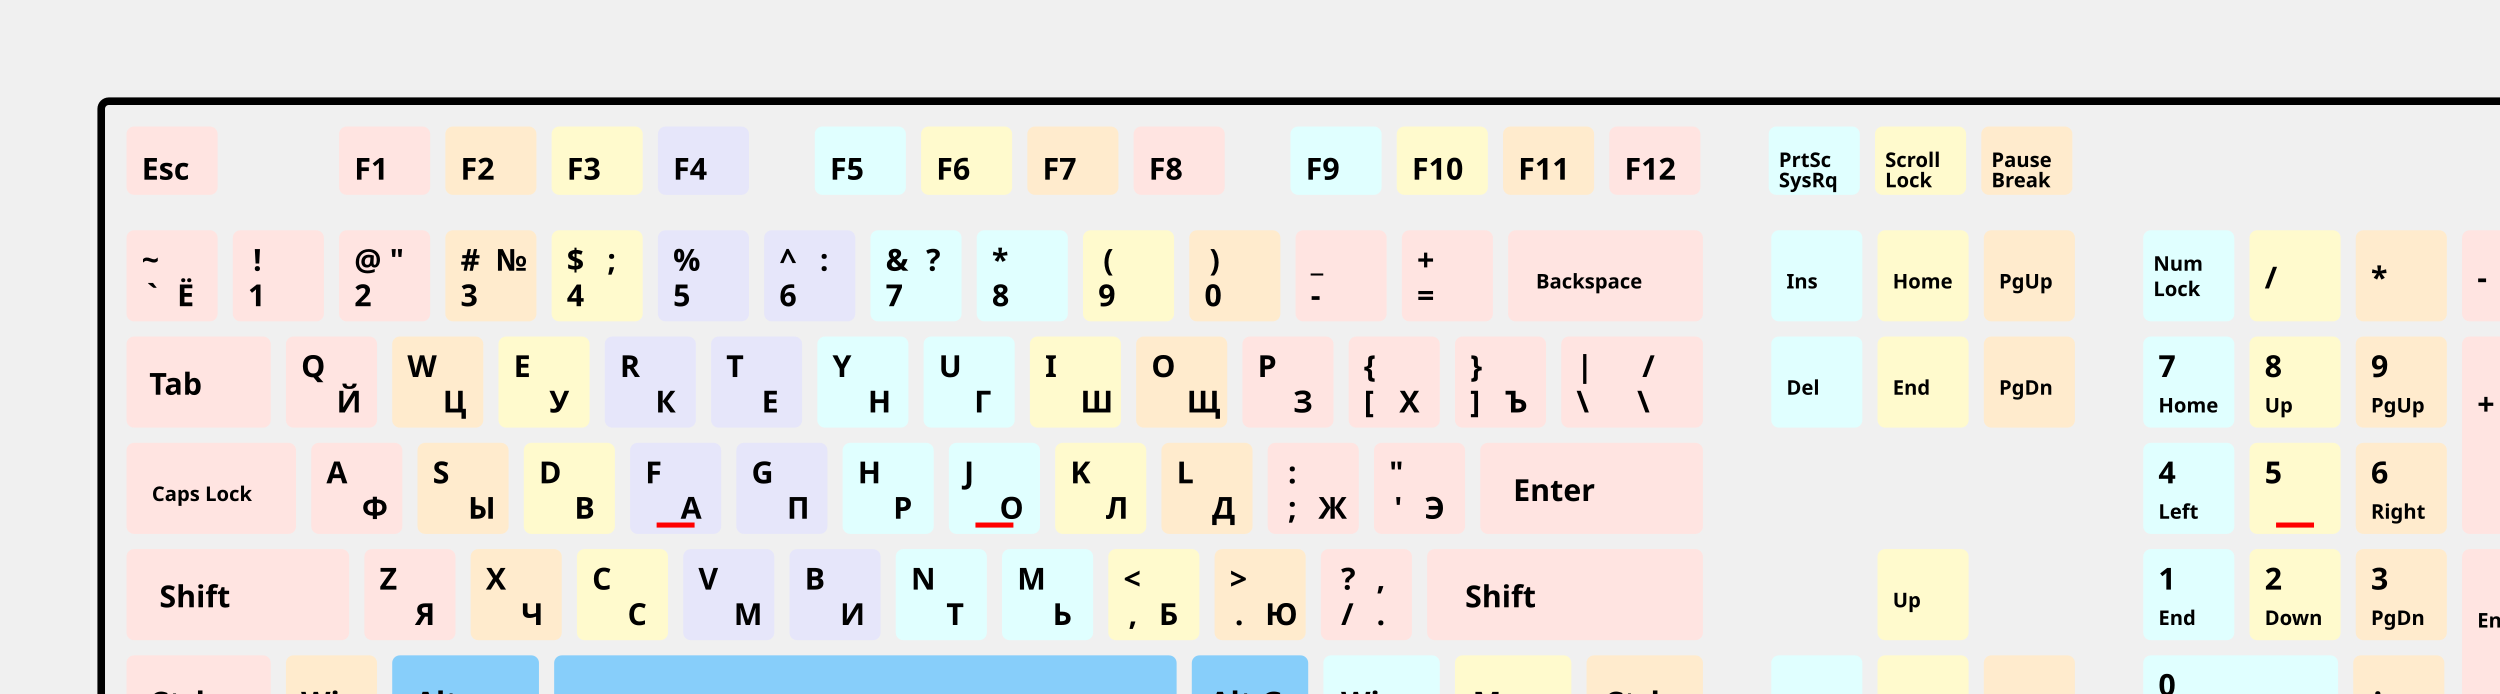
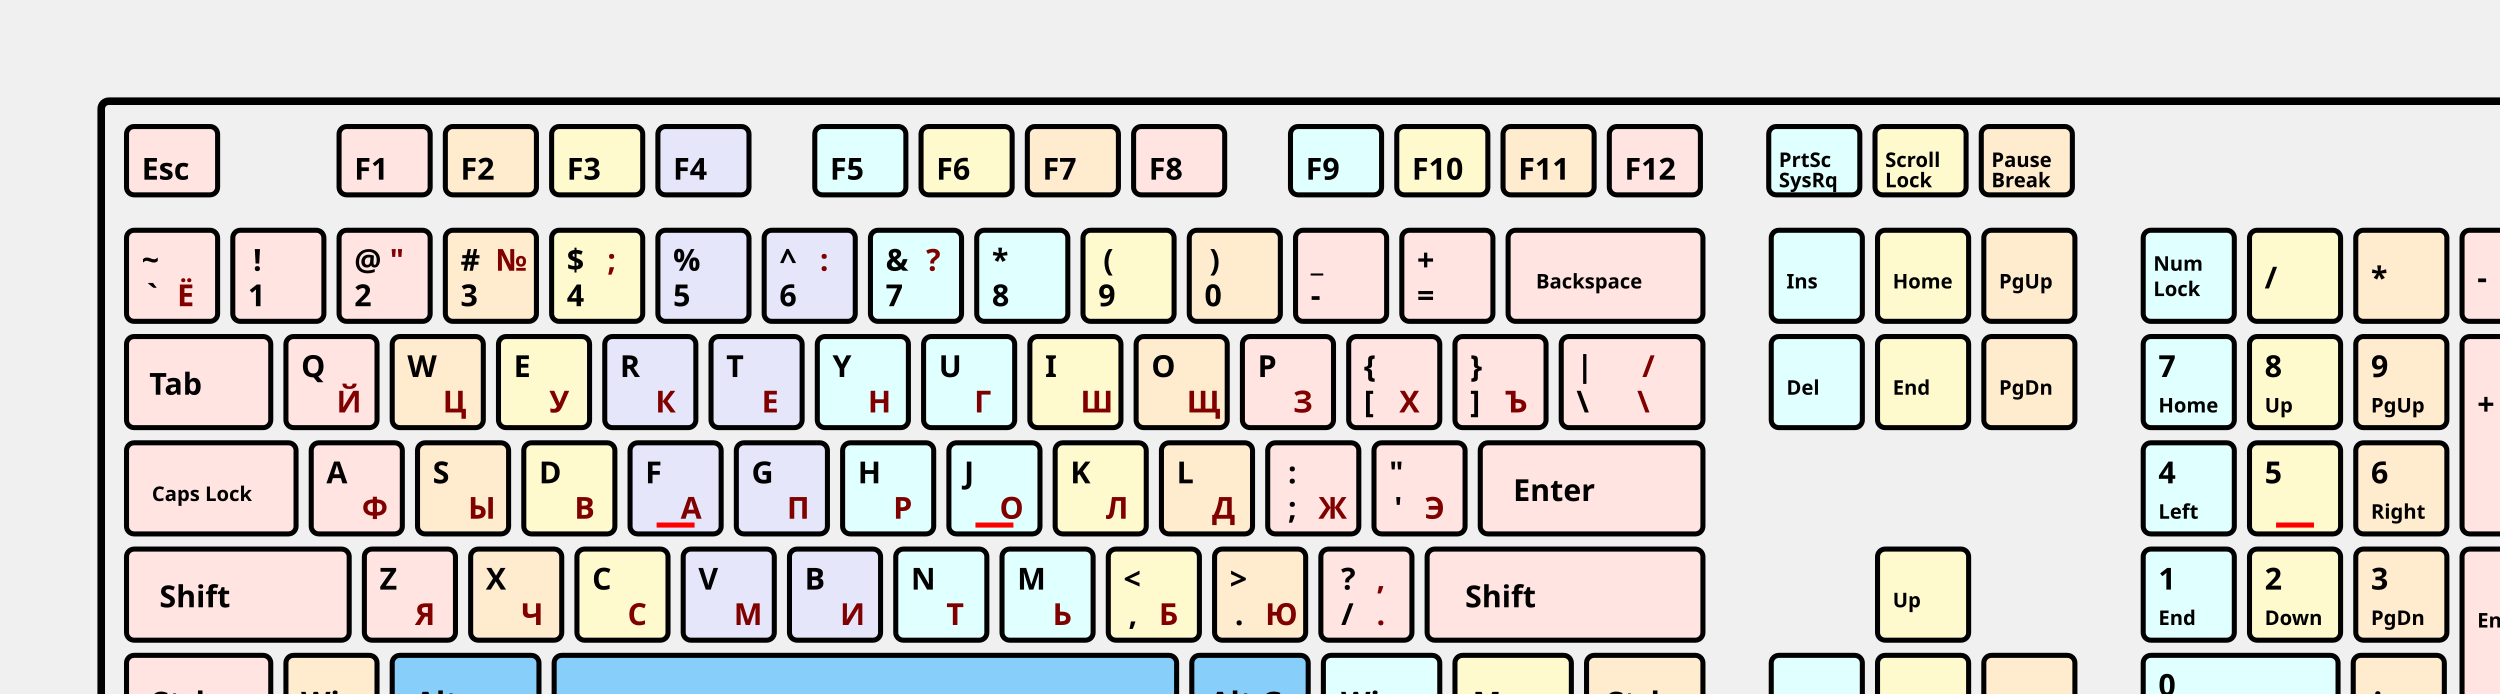
<svg xmlns="http://www.w3.org/2000/svg" version="1.1" baseProfile="full" width="100%" height="100%">
  <style>
         .key_label    { font: 600 9pt sans-serif; }
         .key_label_sm { font: 600 6pt  sans-serif; }
     </style>
-   <rect x="50" y="50" width="36" height="27" rx="3" ry="3" fill="mistyrose" stroke="" stroke-width="2" />
-   <text x="56" y="71" class="key_label">Esc</text>
-   <rect x="134" y="50" width="36" height="27" rx="3" ry="3" fill="mistyrose" stroke="" stroke-width="2" />
-   <text x="140" y="71" class="key_label">F1</text>
-   <rect x="176" y="50" width="36" height="27" rx="3" ry="3" fill="blanchedalmond" stroke="" stroke-width="2" />
-   <text x="182" y="71" class="key_label">F2</text>
-   <rect x="218" y="50" width="36" height="27" rx="3" ry="3" fill="lemonchiffon" stroke="" stroke-width="2" />
-   <text x="224" y="71" class="key_label">F3</text>
-   <rect x="260" y="50" width="36" height="27" rx="3" ry="3" fill="lavender" stroke="" stroke-width="2" />
-   <text x="266" y="71" class="key_label">F4</text>
-   <rect x="322" y="50" width="36" height="27" rx="3" ry="3" fill="lightcyan" stroke="" stroke-width="2" />
-   <text x="328" y="71" class="key_label">F5</text>
-   <rect x="364" y="50" width="36" height="27" rx="3" ry="3" fill="lemonchiffon" stroke="" stroke-width="2" />
-   <text x="370" y="71" class="key_label">F6</text>
-   <rect x="406" y="50" width="36" height="27" rx="3" ry="3" fill="blanchedalmond" stroke="" stroke-width="2" />
-   <text x="412" y="71" class="key_label">F7</text>
-   <rect x="448" y="50" width="36" height="27" rx="3" ry="3" fill="mistyrose" stroke="" stroke-width="2" />
-   <text x="454" y="71" class="key_label">F8</text>
-   <rect x="510" y="50" width="36" height="27" rx="3" ry="3" fill="lightcyan" stroke="" stroke-width="2" />
-   <text x="516" y="71" class="key_label">F9</text>
-   <rect x="552" y="50" width="36" height="27" rx="3" ry="3" fill="lemonchiffon" stroke="" stroke-width="2" />
-   <text x="558" y="71" class="key_label">F10</text>
-   <rect x="594" y="50" width="36" height="27" rx="3" ry="3" fill="blanchedalmond" stroke="" stroke-width="2" />
-   <text x="600" y="71" class="key_label">F11</text>
-   <rect x="636" y="50" width="36" height="27" rx="3" ry="3" fill="mistyrose" stroke="" stroke-width="2" />
-   <text x="642" y="71" class="key_label">F12</text>
-   <rect x="699" y="50" width="36" height="27" rx="3" ry="3" fill="lightcyan" stroke="" stroke-width="2" />
-   <text x="703" y="66" class="key_label_sm">PrtSc</text>
-   <text x="703" y="74" class="key_label_sm">SysRq</text>
-   <rect x="741" y="50" width="36" height="27" rx="3" ry="3" fill="lemonchiffon" stroke="" stroke-width="2" />
-   <text x="745" y="66" class="key_label_sm">Scroll</text>
-   <text x="745" y="74" class="key_label_sm">Lock</text>
-   <rect x="783" y="50" width="36" height="27" rx="3" ry="3" fill="blanchedalmond" stroke="" stroke-width="2" />
-   <text x="787" y="66" class="key_label_sm">Pause</text>
-   <text x="787" y="74" class="key_label_sm">Break</text>
-   <rect x="50" y="91" width="36" height="36" rx="3" ry="3" fill="mistyrose" stroke="" stroke-width="2" />
-   <text x="56" y="107" class="key_label">~</text>
-   <text x="58" y="121" class="key_label">`</text>
-   <text x="70" y="121" class="key_label">Ё</text>
-   <rect x="92" y="91" width="36" height="36" rx="3" ry="3" fill="mistyrose" stroke="" stroke-width="2" />
-   <text x="100" y="107" class="key_label">!</text>
-   <text x="98" y="121" class="key_label">1</text>
-   <rect x="134" y="91" width="36" height="36" rx="3" ry="3" fill="mistyrose" stroke="" stroke-width="2" />
-   <text x="140" y="107" class="key_label">@</text>
-   <text x="140" y="121" class="key_label">2</text>
-   <text x="154" y="107" class="key_label">"</text>
-   <rect x="176" y="91" width="36" height="36" rx="3" ry="3" fill="blanchedalmond" stroke="" stroke-width="2" />
-   <text x="182" y="107" class="key_label">#</text>
-   <text x="182" y="121" class="key_label">3</text>
-   <text x="196" y="107" class="key_label">№</text>
-   <rect x="218" y="91" width="36" height="36" rx="3" ry="3" fill="lemonchiffon" stroke="" stroke-width="2" />
-   <text x="224" y="107" class="key_label">$</text>
-   <text x="224" y="121" class="key_label">4</text>
-   <text x="240" y="107" class="key_label">;</text>
-   <rect x="260" y="91" width="36" height="36" rx="3" ry="3" fill="lavender" stroke="" stroke-width="2" />
-   <text x="266" y="107" class="key_label">%</text>
-   <text x="266" y="121" class="key_label">5</text>
-   <rect x="302" y="91" width="36" height="36" rx="3" ry="3" fill="lavender" stroke="" stroke-width="2" />
-   <text x="308" y="107" class="key_label">^</text>
-   <text x="308" y="121" class="key_label">6</text>
-   <text x="324" y="107" class="key_label">:</text>
-   <rect x="344" y="91" width="36" height="36" rx="3" ry="3" fill="lightcyan" stroke="" stroke-width="2" />
-   <text x="350" y="107" class="key_label">&amp;</text>
-   <text x="350" y="121" class="key_label">7</text>
-   <text x="366" y="107" class="key_label">?</text>
-   <rect x="386" y="91" width="36" height="36" rx="3" ry="3" fill="lightcyan" stroke="" stroke-width="2" />
-   <text x="392" y="107" class="key_label">*</text>
-   <text x="392" y="121" class="key_label">8</text>
-   <rect x="428" y="91" width="36" height="36" rx="3" ry="3" fill="lemonchiffon" stroke="" stroke-width="2" />
-   <text x="436" y="107" class="key_label">(</text>
-   <text x="434" y="121" class="key_label">9</text>
-   <rect x="470" y="91" width="36" height="36" rx="3" ry="3" fill="blanchedalmond" stroke="" stroke-width="2" />
-   <text x="478" y="107" class="key_label">)</text>
-   <text x="476" y="121" class="key_label">0</text>
-   <rect x="512" y="91" width="36" height="36" rx="3" ry="3" fill="mistyrose" stroke="" stroke-width="2" />
-   <text x="518" y="107" class="key_label">_</text>
-   <text x="518" y="121" class="key_label">-</text>
-   <rect x="554" y="91" width="36" height="36" rx="3" ry="3" fill="mistyrose" stroke="" stroke-width="2" />
-   <text x="560" y="107" class="key_label">+</text>
-   <text x="560" y="121" class="key_label">=</text>
-   <rect x="596" y="91" width="77" height="36" rx="3" ry="3" fill="mistyrose" stroke="" stroke-width="2" />
-   <text x="607" y="114" class="key_label_sm">Backspace</text>
-   <rect x="700" y="91" width="36" height="36" rx="3" ry="3" fill="lightcyan" stroke="" stroke-width="2" />
-   <text x="706" y="114" class="key_label_sm">Ins</text>
-   <rect x="742" y="91" width="36" height="36" rx="3" ry="3" fill="lemonchiffon" stroke="" stroke-width="2" />
-   <text x="748" y="114" class="key_label_sm">Home</text>
-   <rect x="784" y="91" width="36" height="36" rx="3" ry="3" fill="blanchedalmond" stroke="" stroke-width="2" />
-   <text x="790" y="114" class="key_label_sm">PgUp</text>
-   <rect x="847" y="91" width="36" height="36" rx="3" ry="3" fill="lightcyan" stroke="" stroke-width="2" />
-   <text x="851" y="107" class="key_label_sm">Num</text>
-   <text x="851" y="117" class="key_label_sm">Lock</text>
-   <rect x="889" y="91" width="36" height="36" rx="3" ry="3" fill="lemonchiffon" stroke="" stroke-width="2" />
-   <text x="895" y="114" class="key_label">/</text>
-   <rect x="931" y="91" width="36" height="36" rx="3" ry="3" fill="blanchedalmond" stroke="" stroke-width="2" />
-   <text x="937" y="114" class="key_label">*</text>
-   <rect x="973" y="91" width="36" height="36" rx="3" ry="3" fill="mistyrose" stroke="" stroke-width="2" />
-   <text x="979" y="114" class="key_label">-</text>
-   <rect x="50" y="133" width="57" height="36" rx="3" ry="3" fill="mistyrose" stroke="" stroke-width="2" />
-   <text x="59" y="156" class="key_label">Tab</text>
-   <rect x="113" y="133" width="36" height="36" rx="3" ry="3" fill="mistyrose" stroke="" stroke-width="2" />
-   <text x="119" y="149" class="key_label">Q</text>
-   <text x="133" y="163" class="key_label">Й</text>
-   <rect x="155" y="133" width="36" height="36" rx="3" ry="3" fill="blanchedalmond" stroke="" stroke-width="2" />
-   <text x="161" y="149" class="key_label">W</text>
-   <text x="175" y="163" class="key_label">Ц</text>
-   <rect x="197" y="133" width="36" height="36" rx="3" ry="3" fill="lemonchiffon" stroke="" stroke-width="2" />
-   <text x="203" y="149" class="key_label">E</text>
-   <text x="217" y="163" class="key_label">У</text>
-   <rect x="239" y="133" width="36" height="36" rx="3" ry="3" fill="lavender" stroke="" stroke-width="2" />
-   <text x="245" y="149" class="key_label">R</text>
-   <text x="259" y="163" class="key_label">К</text>
-   <rect x="281" y="133" width="36" height="36" rx="3" ry="3" fill="lavender" stroke="" stroke-width="2" />
-   <text x="287" y="149" class="key_label">T</text>
-   <text x="301" y="163" class="key_label">Е</text>
-   <rect x="323" y="133" width="36" height="36" rx="3" ry="3" fill="lightcyan" stroke="" stroke-width="2" />
-   <text x="329" y="149" class="key_label">Y</text>
-   <text x="343" y="163" class="key_label">Н</text>
-   <rect x="365" y="133" width="36" height="36" rx="3" ry="3" fill="lightcyan" stroke="" stroke-width="2" />
-   <text x="371" y="149" class="key_label">U</text>
-   <text x="385" y="163" class="key_label">Г</text>
-   <rect x="407" y="133" width="36" height="36" rx="3" ry="3" fill="lemonchiffon" stroke="" stroke-width="2" />
-   <text x="413" y="149" class="key_label">I</text>
-   <text x="427" y="163" class="key_label">Ш</text>
-   <rect x="449" y="133" width="36" height="36" rx="3" ry="3" fill="blanchedalmond" stroke="" stroke-width="2" />
-   <text x="455" y="149" class="key_label">O</text>
-   <text x="469" y="163" class="key_label">Щ</text>
-   <rect x="491" y="133" width="36" height="36" rx="3" ry="3" fill="mistyrose" stroke="" stroke-width="2" />
-   <text x="497" y="149" class="key_label">P</text>
-   <text x="511" y="163" class="key_label">З</text>
-   <rect x="533" y="133" width="36" height="36" rx="3" ry="3" fill="mistyrose" stroke="" stroke-width="2" />
-   <text x="539" y="149" class="key_label">{</text>
-   <text x="539" y="163" class="key_label">[</text>
-   <text x="553" y="163" class="key_label">Х</text>
-   <rect x="575" y="133" width="36" height="36" rx="3" ry="3" fill="mistyrose" stroke="" stroke-width="2" />
-   <text x="581" y="149" class="key_label">}</text>
-   <text x="581" y="163" class="key_label">]</text>
-   <text x="595" y="163" class="key_label">Ъ</text>
-   <rect x="617" y="133" width="56" height="36" rx="3" ry="3" fill="mistyrose" stroke="" stroke-width="2" />
-   <text x="623" y="149" class="key_label">|</text>
-   <text x="623" y="163" class="key_label">\</text>
-   <text x="649" y="149" class="key_label">/</text>
-   <text x="647" y="163" class="key_label">\</text>
-   <rect x="700" y="133" width="36" height="36" rx="3" ry="3" fill="lightcyan" stroke="" stroke-width="2" />
-   <text x="706" y="156" class="key_label_sm">Del</text>
-   <rect x="742" y="133" width="36" height="36" rx="3" ry="3" fill="lemonchiffon" stroke="" stroke-width="2" />
-   <text x="748" y="156" class="key_label_sm">End</text>
-   <rect x="784" y="133" width="36" height="36" rx="3" ry="3" fill="blanchedalmond" stroke="" stroke-width="2" />
-   <text x="790" y="156" class="key_label_sm">PgDn</text>
-   <rect x="847" y="133" width="36" height="36" rx="3" ry="3" fill="lightcyan" stroke="" stroke-width="2" />
-   <text x="853" y="149" class="key_label">7</text>
-   <text x="853" y="163" class="key_label_sm">Home</text>
-   <rect x="889" y="133" width="36" height="36" rx="3" ry="3" fill="lemonchiffon" stroke="" stroke-width="2" />
-   <text x="895" y="149" class="key_label">8</text>
-   <text x="895" y="163" class="key_label_sm">Up</text>
-   <rect x="931" y="133" width="36" height="36" rx="3" ry="3" fill="blanchedalmond" stroke="" stroke-width="2" />
-   <text x="937" y="149" class="key_label">9</text>
-   <text x="937" y="163" class="key_label_sm">PgUp</text>
-   <rect x="973" y="133" width="36" height="78" rx="3" ry="3" fill="mistyrose" stroke="" stroke-width="2" />
-   <text x="979" y="164" class="key_label">+</text>
-   <rect x="50" y="175" width="67" height="36" rx="3" ry="3" fill="mistyrose" stroke="" stroke-width="2" />
-   <text x="60" y="198" class="key_label_sm">Caps Lock</text>
-   <rect x="123" y="175" width="36" height="36" rx="3" ry="3" fill="mistyrose" stroke="" stroke-width="2" />
-   <text x="129" y="191" class="key_label">A</text>
-   <text x="143" y="205" class="key_label">Ф</text>
-   <rect x="165" y="175" width="36" height="36" rx="3" ry="3" fill="blanchedalmond" stroke="" stroke-width="2" />
-   <text x="171" y="191" class="key_label">S</text>
-   <text x="185" y="205" class="key_label">Ы</text>
-   <rect x="207" y="175" width="36" height="36" rx="3" ry="3" fill="lemonchiffon" stroke="" stroke-width="2" />
-   <text x="213" y="191" class="key_label">D</text>
-   <text x="227" y="205" class="key_label">В</text>
-   <rect x="249" y="175" width="36" height="36" rx="3" ry="3" fill="lavender" stroke="" stroke-width="2" />
-   <text x="255" y="191" class="key_label">F</text>
-   <text x="269" y="205" class="key_label">А</text>
+   <rect x="50" y="50" width="36" height="27" rx="3" ry="3" fill="mistyrose" stroke="black" stroke-width="2" />
+   <text x="56" y="71" class="key_label" style="fill: black;">Esc</text>
+   <rect x="134" y="50" width="36" height="27" rx="3" ry="3" fill="mistyrose" stroke="black" stroke-width="2" />
+   <text x="140" y="71" class="key_label" style="fill: black;">F1</text>
+   <rect x="176" y="50" width="36" height="27" rx="3" ry="3" fill="blanchedalmond" stroke="black" stroke-width="2" />
+   <text x="182" y="71" class="key_label" style="fill: black;">F2</text>
+   <rect x="218" y="50" width="36" height="27" rx="3" ry="3" fill="lemonchiffon" stroke="black" stroke-width="2" />
+   <text x="224" y="71" class="key_label" style="fill: black;">F3</text>
+   <rect x="260" y="50" width="36" height="27" rx="3" ry="3" fill="lavender" stroke="black" stroke-width="2" />
+   <text x="266" y="71" class="key_label" style="fill: black;">F4</text>
+   <rect x="322" y="50" width="36" height="27" rx="3" ry="3" fill="lightcyan" stroke="black" stroke-width="2" />
+   <text x="328" y="71" class="key_label" style="fill: black;">F5</text>
+   <rect x="364" y="50" width="36" height="27" rx="3" ry="3" fill="lemonchiffon" stroke="black" stroke-width="2" />
+   <text x="370" y="71" class="key_label" style="fill: black;">F6</text>
+   <rect x="406" y="50" width="36" height="27" rx="3" ry="3" fill="blanchedalmond" stroke="black" stroke-width="2" />
+   <text x="412" y="71" class="key_label" style="fill: black;">F7</text>
+   <rect x="448" y="50" width="36" height="27" rx="3" ry="3" fill="mistyrose" stroke="black" stroke-width="2" />
+   <text x="454" y="71" class="key_label" style="fill: black;">F8</text>
+   <rect x="510" y="50" width="36" height="27" rx="3" ry="3" fill="lightcyan" stroke="black" stroke-width="2" />
+   <text x="516" y="71" class="key_label" style="fill: black;">F9</text>
+   <rect x="552" y="50" width="36" height="27" rx="3" ry="3" fill="lemonchiffon" stroke="black" stroke-width="2" />
+   <text x="558" y="71" class="key_label" style="fill: black;">F10</text>
+   <rect x="594" y="50" width="36" height="27" rx="3" ry="3" fill="blanchedalmond" stroke="black" stroke-width="2" />
+   <text x="600" y="71" class="key_label" style="fill: black;">F11</text>
+   <rect x="636" y="50" width="36" height="27" rx="3" ry="3" fill="mistyrose" stroke="black" stroke-width="2" />
+   <text x="642" y="71" class="key_label" style="fill: black;">F12</text>
+   <rect x="699" y="50" width="36" height="27" rx="3" ry="3" fill="lightcyan" stroke="black" stroke-width="2" />
+   <text x="703" y="66" class="key_label_sm" style="fill: black;">PrtSc</text>
+   <text x="703" y="74" class="key_label_sm" style="fill: black;">SysRq</text>
+   <rect x="741" y="50" width="36" height="27" rx="3" ry="3" fill="lemonchiffon" stroke="black" stroke-width="2" />
+   <text x="745" y="66" class="key_label_sm" style="fill: black;">Scroll</text>
+   <text x="745" y="74" class="key_label_sm" style="fill: black;">Lock</text>
+   <rect x="783" y="50" width="36" height="27" rx="3" ry="3" fill="blanchedalmond" stroke="black" stroke-width="2" />
+   <text x="787" y="66" class="key_label_sm" style="fill: black;">Pause</text>
+   <text x="787" y="74" class="key_label_sm" style="fill: black;">Break</text>
+   <rect x="50" y="91" width="36" height="36" rx="3" ry="3" fill="mistyrose" stroke="black" stroke-width="2" />
+   <text x="56" y="107" class="key_label" style="fill: black;">~</text>
+   <text x="58" y="121" class="key_label" style="fill: black;">`</text>
+   <text x="70" y="121" class="key_label" style="fill: maroon;">Ё</text>
+   <rect x="92" y="91" width="36" height="36" rx="3" ry="3" fill="mistyrose" stroke="black" stroke-width="2" />
+   <text x="100" y="107" class="key_label" style="fill: black;">!</text>
+   <text x="98" y="121" class="key_label" style="fill: black;">1</text>
+   <rect x="134" y="91" width="36" height="36" rx="3" ry="3" fill="mistyrose" stroke="black" stroke-width="2" />
+   <text x="140" y="107" class="key_label" style="fill: black;">@</text>
+   <text x="140" y="121" class="key_label" style="fill: black;">2</text>
+   <text x="154" y="107" class="key_label" style="fill: maroon;">"</text>
+   <rect x="176" y="91" width="36" height="36" rx="3" ry="3" fill="blanchedalmond" stroke="black" stroke-width="2" />
+   <text x="182" y="107" class="key_label" style="fill: black;">#</text>
+   <text x="182" y="121" class="key_label" style="fill: black;">3</text>
+   <text x="196" y="107" class="key_label" style="fill: maroon;">№</text>
+   <rect x="218" y="91" width="36" height="36" rx="3" ry="3" fill="lemonchiffon" stroke="black" stroke-width="2" />
+   <text x="224" y="107" class="key_label" style="fill: black;">$</text>
+   <text x="224" y="121" class="key_label" style="fill: black;">4</text>
+   <text x="240" y="107" class="key_label" style="fill: maroon;">;</text>
+   <rect x="260" y="91" width="36" height="36" rx="3" ry="3" fill="lavender" stroke="black" stroke-width="2" />
+   <text x="266" y="107" class="key_label" style="fill: black;">%</text>
+   <text x="266" y="121" class="key_label" style="fill: black;">5</text>
+   <rect x="302" y="91" width="36" height="36" rx="3" ry="3" fill="lavender" stroke="black" stroke-width="2" />
+   <text x="308" y="107" class="key_label" style="fill: black;">^</text>
+   <text x="308" y="121" class="key_label" style="fill: black;">6</text>
+   <text x="324" y="107" class="key_label" style="fill: maroon;">:</text>
+   <rect x="344" y="91" width="36" height="36" rx="3" ry="3" fill="lightcyan" stroke="black" stroke-width="2" />
+   <text x="350" y="107" class="key_label" style="fill: black;">&amp;</text>
+   <text x="350" y="121" class="key_label" style="fill: black;">7</text>
+   <text x="366" y="107" class="key_label" style="fill: maroon;">?</text>
+   <rect x="386" y="91" width="36" height="36" rx="3" ry="3" fill="lightcyan" stroke="black" stroke-width="2" />
+   <text x="392" y="107" class="key_label" style="fill: black;">*</text>
+   <text x="392" y="121" class="key_label" style="fill: black;">8</text>
+   <rect x="428" y="91" width="36" height="36" rx="3" ry="3" fill="lemonchiffon" stroke="black" stroke-width="2" />
+   <text x="436" y="107" class="key_label" style="fill: black;">(</text>
+   <text x="434" y="121" class="key_label" style="fill: black;">9</text>
+   <rect x="470" y="91" width="36" height="36" rx="3" ry="3" fill="blanchedalmond" stroke="black" stroke-width="2" />
+   <text x="478" y="107" class="key_label" style="fill: black;">)</text>
+   <text x="476" y="121" class="key_label" style="fill: black;">0</text>
+   <rect x="512" y="91" width="36" height="36" rx="3" ry="3" fill="mistyrose" stroke="black" stroke-width="2" />
+   <text x="518" y="107" class="key_label" style="fill: black;">_</text>
+   <text x="518" y="121" class="key_label" style="fill: black;">-</text>
+   <rect x="554" y="91" width="36" height="36" rx="3" ry="3" fill="mistyrose" stroke="black" stroke-width="2" />
+   <text x="560" y="107" class="key_label" style="fill: black;">+</text>
+   <text x="560" y="121" class="key_label" style="fill: black;">=</text>
+   <rect x="596" y="91" width="77" height="36" rx="3" ry="3" fill="mistyrose" stroke="black" stroke-width="2" />
+   <text x="607" y="114" class="key_label_sm" style="fill: black;">Backspace</text>
+   <rect x="700" y="91" width="36" height="36" rx="3" ry="3" fill="lightcyan" stroke="black" stroke-width="2" />
+   <text x="706" y="114" class="key_label_sm" style="fill: black;">Ins</text>
+   <rect x="742" y="91" width="36" height="36" rx="3" ry="3" fill="lemonchiffon" stroke="black" stroke-width="2" />
+   <text x="748" y="114" class="key_label_sm" style="fill: black;">Home</text>
+   <rect x="784" y="91" width="36" height="36" rx="3" ry="3" fill="blanchedalmond" stroke="black" stroke-width="2" />
+   <text x="790" y="114" class="key_label_sm" style="fill: black;">PgUp</text>
+   <rect x="847" y="91" width="36" height="36" rx="3" ry="3" fill="lightcyan" stroke="black" stroke-width="2" />
+   <text x="851" y="107" class="key_label_sm" style="fill: black;">Num</text>
+   <text x="851" y="117" class="key_label_sm" style="fill: black;">Lock</text>
+   <rect x="889" y="91" width="36" height="36" rx="3" ry="3" fill="lemonchiffon" stroke="black" stroke-width="2" />
+   <text x="895" y="114" class="key_label" style="fill: black;">/</text>
+   <rect x="931" y="91" width="36" height="36" rx="3" ry="3" fill="blanchedalmond" stroke="black" stroke-width="2" />
+   <text x="937" y="114" class="key_label" style="fill: black;">*</text>
+   <rect x="973" y="91" width="36" height="36" rx="3" ry="3" fill="mistyrose" stroke="black" stroke-width="2" />
+   <text x="979" y="114" class="key_label" style="fill: black;">-</text>
+   <rect x="50" y="133" width="57" height="36" rx="3" ry="3" fill="mistyrose" stroke="black" stroke-width="2" />
+   <text x="59" y="156" class="key_label" style="fill: black;">Tab</text>
+   <rect x="113" y="133" width="36" height="36" rx="3" ry="3" fill="mistyrose" stroke="black" stroke-width="2" />
+   <text x="119" y="149" class="key_label" style="fill: black;">Q</text>
+   <text x="133" y="163" class="key_label" style="fill: maroon;">Й</text>
+   <rect x="155" y="133" width="36" height="36" rx="3" ry="3" fill="blanchedalmond" stroke="black" stroke-width="2" />
+   <text x="161" y="149" class="key_label" style="fill: black;">W</text>
+   <text x="175" y="163" class="key_label" style="fill: maroon;">Ц</text>
+   <rect x="197" y="133" width="36" height="36" rx="3" ry="3" fill="lemonchiffon" stroke="black" stroke-width="2" />
+   <text x="203" y="149" class="key_label" style="fill: black;">E</text>
+   <text x="217" y="163" class="key_label" style="fill: maroon;">У</text>
+   <rect x="239" y="133" width="36" height="36" rx="3" ry="3" fill="lavender" stroke="black" stroke-width="2" />
+   <text x="245" y="149" class="key_label" style="fill: black;">R</text>
+   <text x="259" y="163" class="key_label" style="fill: maroon;">К</text>
+   <rect x="281" y="133" width="36" height="36" rx="3" ry="3" fill="lavender" stroke="black" stroke-width="2" />
+   <text x="287" y="149" class="key_label" style="fill: black;">T</text>
+   <text x="301" y="163" class="key_label" style="fill: maroon;">Е</text>
+   <rect x="323" y="133" width="36" height="36" rx="3" ry="3" fill="lightcyan" stroke="black" stroke-width="2" />
+   <text x="329" y="149" class="key_label" style="fill: black;">Y</text>
+   <text x="343" y="163" class="key_label" style="fill: maroon;">Н</text>
+   <rect x="365" y="133" width="36" height="36" rx="3" ry="3" fill="lightcyan" stroke="black" stroke-width="2" />
+   <text x="371" y="149" class="key_label" style="fill: black;">U</text>
+   <text x="385" y="163" class="key_label" style="fill: maroon;">Г</text>
+   <rect x="407" y="133" width="36" height="36" rx="3" ry="3" fill="lemonchiffon" stroke="black" stroke-width="2" />
+   <text x="413" y="149" class="key_label" style="fill: black;">I</text>
+   <text x="427" y="163" class="key_label" style="fill: maroon;">Ш</text>
+   <rect x="449" y="133" width="36" height="36" rx="3" ry="3" fill="blanchedalmond" stroke="black" stroke-width="2" />
+   <text x="455" y="149" class="key_label" style="fill: black;">O</text>
+   <text x="469" y="163" class="key_label" style="fill: maroon;">Щ</text>
+   <rect x="491" y="133" width="36" height="36" rx="3" ry="3" fill="mistyrose" stroke="black" stroke-width="2" />
+   <text x="497" y="149" class="key_label" style="fill: black;">P</text>
+   <text x="511" y="163" class="key_label" style="fill: maroon;">З</text>
+   <rect x="533" y="133" width="36" height="36" rx="3" ry="3" fill="mistyrose" stroke="black" stroke-width="2" />
+   <text x="539" y="149" class="key_label" style="fill: black;">{</text>
+   <text x="539" y="163" class="key_label" style="fill: black;">[</text>
+   <text x="553" y="163" class="key_label" style="fill: maroon;">Х</text>
+   <rect x="575" y="133" width="36" height="36" rx="3" ry="3" fill="mistyrose" stroke="black" stroke-width="2" />
+   <text x="581" y="149" class="key_label" style="fill: black;">}</text>
+   <text x="581" y="163" class="key_label" style="fill: black;">]</text>
+   <text x="595" y="163" class="key_label" style="fill: maroon;">Ъ</text>
+   <rect x="617" y="133" width="56" height="36" rx="3" ry="3" fill="mistyrose" stroke="black" stroke-width="2" />
+   <text x="623" y="149" class="key_label" style="fill: black;">|</text>
+   <text x="623" y="163" class="key_label" style="fill: black;">\</text>
+   <text x="649" y="149" class="key_label" style="fill: maroon;">/</text>
+   <text x="647" y="163" class="key_label" style="fill: maroon;">\</text>
+   <rect x="700" y="133" width="36" height="36" rx="3" ry="3" fill="lightcyan" stroke="black" stroke-width="2" />
+   <text x="706" y="156" class="key_label_sm" style="fill: black;">Del</text>
+   <rect x="742" y="133" width="36" height="36" rx="3" ry="3" fill="lemonchiffon" stroke="black" stroke-width="2" />
+   <text x="748" y="156" class="key_label_sm" style="fill: black;">End</text>
+   <rect x="784" y="133" width="36" height="36" rx="3" ry="3" fill="blanchedalmond" stroke="black" stroke-width="2" />
+   <text x="790" y="156" class="key_label_sm" style="fill: black;">PgDn</text>
+   <rect x="847" y="133" width="36" height="36" rx="3" ry="3" fill="lightcyan" stroke="black" stroke-width="2" />
+   <text x="853" y="149" class="key_label" style="fill: black;">7</text>
+   <text x="853" y="163" class="key_label_sm" style="fill: black;">Home</text>
+   <rect x="889" y="133" width="36" height="36" rx="3" ry="3" fill="lemonchiffon" stroke="black" stroke-width="2" />
+   <text x="895" y="149" class="key_label" style="fill: black;">8</text>
+   <text x="895" y="163" class="key_label_sm" style="fill: black;">Up</text>
+   <rect x="931" y="133" width="36" height="36" rx="3" ry="3" fill="blanchedalmond" stroke="black" stroke-width="2" />
+   <text x="937" y="149" class="key_label" style="fill: black;">9</text>
+   <text x="937" y="163" class="key_label_sm" style="fill: black;">PgUp</text>
+   <rect x="973" y="133" width="36" height="78" rx="3" ry="3" fill="mistyrose" stroke="black" stroke-width="2" />
+   <text x="979" y="164" class="key_label" style="fill: black;">+</text>
+   <rect x="50" y="175" width="67" height="36" rx="3" ry="3" fill="mistyrose" stroke="black" stroke-width="2" />
+   <text x="60" y="198" class="key_label_sm" style="fill: black;">Caps Lock</text>
+   <rect x="123" y="175" width="36" height="36" rx="3" ry="3" fill="mistyrose" stroke="black" stroke-width="2" />
+   <text x="129" y="191" class="key_label" style="fill: black;">A</text>
+   <text x="143" y="205" class="key_label" style="fill: maroon;">Ф</text>
+   <rect x="165" y="175" width="36" height="36" rx="3" ry="3" fill="blanchedalmond" stroke="black" stroke-width="2" />
+   <text x="171" y="191" class="key_label" style="fill: black;">S</text>
+   <text x="185" y="205" class="key_label" style="fill: maroon;">Ы</text>
+   <rect x="207" y="175" width="36" height="36" rx="3" ry="3" fill="lemonchiffon" stroke="black" stroke-width="2" />
+   <text x="213" y="191" class="key_label" style="fill: black;">D</text>
+   <text x="227" y="205" class="key_label" style="fill: maroon;">В</text>
+   <rect x="249" y="175" width="36" height="36" rx="3" ry="3" fill="lavender" stroke="black" stroke-width="2" />
+   <text x="255" y="191" class="key_label" style="fill: black;">F</text>
+   <text x="269" y="205" class="key_label" style="fill: maroon;">А</text>
  <rect x="260" y="207" width="14" height="1" rx="0" ry="0" fill="white" stroke="red" stroke-width="1" />
-   <rect x="291" y="175" width="36" height="36" rx="3" ry="3" fill="lavender" stroke="" stroke-width="2" />
-   <text x="297" y="191" class="key_label">G</text>
-   <text x="311" y="205" class="key_label">П</text>
-   <rect x="333" y="175" width="36" height="36" rx="3" ry="3" fill="lightcyan" stroke="" stroke-width="2" />
-   <text x="339" y="191" class="key_label">H</text>
-   <text x="353" y="205" class="key_label">Р</text>
-   <rect x="375" y="175" width="36" height="36" rx="3" ry="3" fill="lightcyan" stroke="" stroke-width="2" />
-   <text x="381" y="191" class="key_label">J</text>
-   <text x="395" y="205" class="key_label">О</text>
+   <rect x="291" y="175" width="36" height="36" rx="3" ry="3" fill="lavender" stroke="black" stroke-width="2" />
+   <text x="297" y="191" class="key_label" style="fill: black;">G</text>
+   <text x="311" y="205" class="key_label" style="fill: maroon;">П</text>
+   <rect x="333" y="175" width="36" height="36" rx="3" ry="3" fill="lightcyan" stroke="black" stroke-width="2" />
+   <text x="339" y="191" class="key_label" style="fill: black;">H</text>
+   <text x="353" y="205" class="key_label" style="fill: maroon;">Р</text>
+   <rect x="375" y="175" width="36" height="36" rx="3" ry="3" fill="lightcyan" stroke="black" stroke-width="2" />
+   <text x="381" y="191" class="key_label" style="fill: black;">J</text>
+   <text x="395" y="205" class="key_label" style="fill: maroon;">О</text>
  <rect x="386" y="207" width="14" height="1" rx="0" ry="0" fill="white" stroke="red" stroke-width="1" />
-   <rect x="417" y="175" width="36" height="36" rx="3" ry="3" fill="lemonchiffon" stroke="" stroke-width="2" />
-   <text x="423" y="191" class="key_label">K</text>
-   <text x="437" y="205" class="key_label">Л</text>
-   <rect x="459" y="175" width="36" height="36" rx="3" ry="3" fill="blanchedalmond" stroke="" stroke-width="2" />
-   <text x="465" y="191" class="key_label">L</text>
-   <text x="479" y="205" class="key_label">Д</text>
-   <rect x="501" y="175" width="36" height="36" rx="3" ry="3" fill="mistyrose" stroke="" stroke-width="2" />
-   <text x="509" y="191" class="key_label">:</text>
-   <text x="509" y="205" class="key_label">;</text>
-   <text x="521" y="205" class="key_label">Ж</text>
-   <rect x="543" y="175" width="36" height="36" rx="3" ry="3" fill="mistyrose" stroke="" stroke-width="2" />
-   <text x="549" y="191" class="key_label">"</text>
-   <text x="551" y="205" class="key_label">'</text>
-   <text x="563" y="205" class="key_label">Э</text>
-   <rect x="585" y="175" width="88" height="36" rx="3" ry="3" fill="mistyrose" stroke="" stroke-width="2" />
-   <text x="598" y="198" class="key_label">Enter</text>
-   <rect x="847" y="175" width="36" height="36" rx="3" ry="3" fill="lightcyan" stroke="" stroke-width="2" />
-   <text x="853" y="191" class="key_label">4</text>
-   <text x="853" y="205" class="key_label_sm">Left</text>
-   <rect x="889" y="175" width="36" height="36" rx="3" ry="3" fill="lemonchiffon" stroke="" stroke-width="2" />
-   <text x="895" y="191" class="key_label">5</text>
-   <text x="895" y="205" class="key_label"> </text>
+   <rect x="417" y="175" width="36" height="36" rx="3" ry="3" fill="lemonchiffon" stroke="black" stroke-width="2" />
+   <text x="423" y="191" class="key_label" style="fill: black;">K</text>
+   <text x="437" y="205" class="key_label" style="fill: maroon;">Л</text>
+   <rect x="459" y="175" width="36" height="36" rx="3" ry="3" fill="blanchedalmond" stroke="black" stroke-width="2" />
+   <text x="465" y="191" class="key_label" style="fill: black;">L</text>
+   <text x="479" y="205" class="key_label" style="fill: maroon;">Д</text>
+   <rect x="501" y="175" width="36" height="36" rx="3" ry="3" fill="mistyrose" stroke="black" stroke-width="2" />
+   <text x="509" y="191" class="key_label" style="fill: black;">:</text>
+   <text x="509" y="205" class="key_label" style="fill: black;">;</text>
+   <text x="521" y="205" class="key_label" style="fill: maroon;">Ж</text>
+   <rect x="543" y="175" width="36" height="36" rx="3" ry="3" fill="mistyrose" stroke="black" stroke-width="2" />
+   <text x="549" y="191" class="key_label" style="fill: black;">"</text>
+   <text x="551" y="205" class="key_label" style="fill: black;">'</text>
+   <text x="563" y="205" class="key_label" style="fill: maroon;">Э</text>
+   <rect x="585" y="175" width="88" height="36" rx="3" ry="3" fill="mistyrose" stroke="black" stroke-width="2" />
+   <text x="598" y="198" class="key_label" style="fill: black;">Enter</text>
+   <rect x="847" y="175" width="36" height="36" rx="3" ry="3" fill="lightcyan" stroke="black" stroke-width="2" />
+   <text x="853" y="191" class="key_label" style="fill: black;">4</text>
+   <text x="853" y="205" class="key_label_sm" style="fill: black;">Left</text>
+   <rect x="889" y="175" width="36" height="36" rx="3" ry="3" fill="lemonchiffon" stroke="black" stroke-width="2" />
+   <text x="895" y="191" class="key_label" style="fill: black;">5</text>
+   <text x="895" y="205" class="key_label" style="fill: black;"> </text>
  <rect x="900" y="207" width="14" height="1" rx="0" ry="0" fill="white" stroke="red" stroke-width="1" />
-   <rect x="931" y="175" width="36" height="36" rx="3" ry="3" fill="blanchedalmond" stroke="" stroke-width="2" />
-   <text x="937" y="191" class="key_label">6</text>
-   <text x="937" y="205" class="key_label_sm">Right</text>
-   <rect x="50" y="217" width="88" height="36" rx="3" ry="3" fill="mistyrose" stroke="" stroke-width="2" />
-   <text x="63" y="240" class="key_label">Shift</text>
-   <rect x="144" y="217" width="36" height="36" rx="3" ry="3" fill="mistyrose" stroke="" stroke-width="2" />
-   <text x="150" y="233" class="key_label">Z</text>
-   <text x="164" y="247" class="key_label">Я</text>
-   <rect x="186" y="217" width="36" height="36" rx="3" ry="3" fill="blanchedalmond" stroke="" stroke-width="2" />
-   <text x="192" y="233" class="key_label">X</text>
-   <text x="206" y="247" class="key_label">Ч</text>
-   <rect x="228" y="217" width="36" height="36" rx="3" ry="3" fill="lemonchiffon" stroke="" stroke-width="2" />
-   <text x="234" y="233" class="key_label">C</text>
-   <text x="248" y="247" class="key_label">С</text>
-   <rect x="270" y="217" width="36" height="36" rx="3" ry="3" fill="lavender" stroke="" stroke-width="2" />
-   <text x="276" y="233" class="key_label">V</text>
-   <text x="290" y="247" class="key_label">М</text>
-   <rect x="312" y="217" width="36" height="36" rx="3" ry="3" fill="lavender" stroke="" stroke-width="2" />
-   <text x="318" y="233" class="key_label">B</text>
-   <text x="332" y="247" class="key_label">И</text>
-   <rect x="354" y="217" width="36" height="36" rx="3" ry="3" fill="lightcyan" stroke="" stroke-width="2" />
-   <text x="360" y="233" class="key_label">N</text>
-   <text x="374" y="247" class="key_label">Т</text>
-   <rect x="396" y="217" width="36" height="36" rx="3" ry="3" fill="lightcyan" stroke="" stroke-width="2" />
-   <text x="402" y="233" class="key_label">M</text>
-   <text x="416" y="247" class="key_label">Ь</text>
-   <rect x="438" y="217" width="36" height="36" rx="3" ry="3" fill="lemonchiffon" stroke="" stroke-width="2" />
-   <text x="444" y="233" class="key_label">&lt;</text>
-   <text x="446" y="247" class="key_label">,</text>
-   <text x="458" y="247" class="key_label">Б</text>
-   <rect x="480" y="217" width="36" height="36" rx="3" ry="3" fill="blanchedalmond" stroke="" stroke-width="2" />
-   <text x="486" y="233" class="key_label">&gt;</text>
-   <text x="488" y="247" class="key_label">.</text>
-   <text x="500" y="247" class="key_label">Ю</text>
-   <rect x="522" y="217" width="36" height="36" rx="3" ry="3" fill="mistyrose" stroke="" stroke-width="2" />
-   <text x="530" y="233" class="key_label">?</text>
-   <text x="530" y="247" class="key_label">/</text>
-   <text x="544" y="233" class="key_label">,</text>
-   <text x="544" y="247" class="key_label">.</text>
-   <rect x="564" y="217" width="109" height="36" rx="3" ry="3" fill="mistyrose" stroke="" stroke-width="2" />
-   <text x="579" y="240" class="key_label">Shift</text>
-   <rect x="742" y="217" width="36" height="36" rx="3" ry="3" fill="lemonchiffon" stroke="" stroke-width="2" />
-   <text x="748" y="240" class="key_label_sm">Up</text>
-   <rect x="847" y="217" width="36" height="36" rx="3" ry="3" fill="lightcyan" stroke="" stroke-width="2" />
-   <text x="853" y="233" class="key_label">1</text>
-   <text x="853" y="247" class="key_label_sm">End</text>
-   <rect x="889" y="217" width="36" height="36" rx="3" ry="3" fill="lemonchiffon" stroke="" stroke-width="2" />
-   <text x="895" y="233" class="key_label">2</text>
-   <text x="895" y="247" class="key_label_sm">Down</text>
-   <rect x="931" y="217" width="36" height="36" rx="3" ry="3" fill="blanchedalmond" stroke="" stroke-width="2" />
-   <text x="937" y="233" class="key_label">3</text>
-   <text x="937" y="247" class="key_label_sm">PgDn</text>
-   <rect x="973" y="217" width="36" height="78" rx="3" ry="3" fill="mistyrose" stroke="" stroke-width="2" />
-   <text x="979" y="248" class="key_label_sm">Enter</text>
-   <rect x="50" y="259" width="57" height="36" rx="3" ry="3" fill="mistyrose" stroke="" stroke-width="2" />
-   <text x="59" y="282" class="key_label">Ctrl</text>
-   <rect x="113" y="259" width="36" height="36" rx="3" ry="3" fill="blanchedalmond" stroke="" stroke-width="2" />
-   <text x="119" y="282" class="key_label">Win</text>
-   <rect x="155" y="259" width="58" height="36" rx="3" ry="3" fill="lightskyblue" stroke="" stroke-width="2" />
-   <text x="164" y="282" class="key_label">Alt</text>
-   <rect x="219" y="259" width="246" height="36" rx="3" ry="3" fill="lightskyblue" stroke="" stroke-width="2" />
-   <rect x="471" y="259" width="46" height="36" rx="3" ry="3" fill="lightskyblue" stroke="" stroke-width="2" />
-   <text x="478" y="282" class="key_label">Alt Gr</text>
-   <rect x="523" y="259" width="46" height="36" rx="3" ry="3" fill="lightcyan" stroke="" stroke-width="2" />
-   <text x="530" y="282" class="key_label">Win</text>
-   <rect x="575" y="259" width="46" height="36" rx="3" ry="3" fill="lemonchiffon" stroke="" stroke-width="2" />
-   <text x="582" y="282" class="key_label">Menu</text>
-   <rect x="627" y="259" width="46" height="36" rx="3" ry="3" fill="blanchedalmond" stroke="" stroke-width="2" />
-   <text x="634" y="282" class="key_label">Ctrl</text>
-   <rect x="700" y="259" width="36" height="36" rx="3" ry="3" fill="lightcyan" stroke="" stroke-width="2" />
-   <text x="706" y="282" class="key_label_sm">Left</text>
-   <rect x="742" y="259" width="36" height="36" rx="3" ry="3" fill="lemonchiffon" stroke="" stroke-width="2" />
-   <text x="748" y="282" class="key_label_sm">Down</text>
-   <rect x="784" y="259" width="36" height="36" rx="3" ry="3" fill="blanchedalmond" stroke="" stroke-width="2" />
-   <text x="790" y="282" class="key_label_sm">Right</text>
-   <rect x="847" y="259" width="77" height="36" rx="3" ry="3" fill="lightcyan" stroke="" stroke-width="2" />
-   <text x="853" y="275" class="key_label">0</text>
-   <text x="853" y="289" class="key_label_sm">Ins</text>
-   <rect x="930" y="259" width="36" height="36" rx="3" ry="3" fill="blanchedalmond" stroke="" stroke-width="2" />
-   <text x="938" y="275" class="key_label">.</text>
-   <text x="936" y="289" class="key_label_sm">Del</text>
+   <rect x="931" y="175" width="36" height="36" rx="3" ry="3" fill="blanchedalmond" stroke="black" stroke-width="2" />
+   <text x="937" y="191" class="key_label" style="fill: black;">6</text>
+   <text x="937" y="205" class="key_label_sm" style="fill: black;">Right</text>
+   <rect x="50" y="217" width="88" height="36" rx="3" ry="3" fill="mistyrose" stroke="black" stroke-width="2" />
+   <text x="63" y="240" class="key_label" style="fill: black;">Shift</text>
+   <rect x="144" y="217" width="36" height="36" rx="3" ry="3" fill="mistyrose" stroke="black" stroke-width="2" />
+   <text x="150" y="233" class="key_label" style="fill: black;">Z</text>
+   <text x="164" y="247" class="key_label" style="fill: maroon;">Я</text>
+   <rect x="186" y="217" width="36" height="36" rx="3" ry="3" fill="blanchedalmond" stroke="black" stroke-width="2" />
+   <text x="192" y="233" class="key_label" style="fill: black;">X</text>
+   <text x="206" y="247" class="key_label" style="fill: maroon;">Ч</text>
+   <rect x="228" y="217" width="36" height="36" rx="3" ry="3" fill="lemonchiffon" stroke="black" stroke-width="2" />
+   <text x="234" y="233" class="key_label" style="fill: black;">C</text>
+   <text x="248" y="247" class="key_label" style="fill: maroon;">С</text>
+   <rect x="270" y="217" width="36" height="36" rx="3" ry="3" fill="lavender" stroke="black" stroke-width="2" />
+   <text x="276" y="233" class="key_label" style="fill: black;">V</text>
+   <text x="290" y="247" class="key_label" style="fill: maroon;">М</text>
+   <rect x="312" y="217" width="36" height="36" rx="3" ry="3" fill="lavender" stroke="black" stroke-width="2" />
+   <text x="318" y="233" class="key_label" style="fill: black;">B</text>
+   <text x="332" y="247" class="key_label" style="fill: maroon;">И</text>
+   <rect x="354" y="217" width="36" height="36" rx="3" ry="3" fill="lightcyan" stroke="black" stroke-width="2" />
+   <text x="360" y="233" class="key_label" style="fill: black;">N</text>
+   <text x="374" y="247" class="key_label" style="fill: maroon;">Т</text>
+   <rect x="396" y="217" width="36" height="36" rx="3" ry="3" fill="lightcyan" stroke="black" stroke-width="2" />
+   <text x="402" y="233" class="key_label" style="fill: black;">M</text>
+   <text x="416" y="247" class="key_label" style="fill: maroon;">Ь</text>
+   <rect x="438" y="217" width="36" height="36" rx="3" ry="3" fill="lemonchiffon" stroke="black" stroke-width="2" />
+   <text x="444" y="233" class="key_label" style="fill: black;">&lt;</text>
+   <text x="446" y="247" class="key_label" style="fill: black;">,</text>
+   <text x="458" y="247" class="key_label" style="fill: maroon;">Б</text>
+   <rect x="480" y="217" width="36" height="36" rx="3" ry="3" fill="blanchedalmond" stroke="black" stroke-width="2" />
+   <text x="486" y="233" class="key_label" style="fill: black;">&gt;</text>
+   <text x="488" y="247" class="key_label" style="fill: black;">.</text>
+   <text x="500" y="247" class="key_label" style="fill: maroon;">Ю</text>
+   <rect x="522" y="217" width="36" height="36" rx="3" ry="3" fill="mistyrose" stroke="black" stroke-width="2" />
+   <text x="530" y="233" class="key_label" style="fill: black;">?</text>
+   <text x="530" y="247" class="key_label" style="fill: black;">/</text>
+   <text x="544" y="233" class="key_label" style="fill: maroon;">,</text>
+   <text x="544" y="247" class="key_label" style="fill: maroon;">.</text>
+   <rect x="564" y="217" width="109" height="36" rx="3" ry="3" fill="mistyrose" stroke="black" stroke-width="2" />
+   <text x="579" y="240" class="key_label" style="fill: black;">Shift</text>
+   <rect x="742" y="217" width="36" height="36" rx="3" ry="3" fill="lemonchiffon" stroke="black" stroke-width="2" />
+   <text x="748" y="240" class="key_label_sm" style="fill: black;">Up</text>
+   <rect x="847" y="217" width="36" height="36" rx="3" ry="3" fill="lightcyan" stroke="black" stroke-width="2" />
+   <text x="853" y="233" class="key_label" style="fill: black;">1</text>
+   <text x="853" y="247" class="key_label_sm" style="fill: black;">End</text>
+   <rect x="889" y="217" width="36" height="36" rx="3" ry="3" fill="lemonchiffon" stroke="black" stroke-width="2" />
+   <text x="895" y="233" class="key_label" style="fill: black;">2</text>
+   <text x="895" y="247" class="key_label_sm" style="fill: black;">Down</text>
+   <rect x="931" y="217" width="36" height="36" rx="3" ry="3" fill="blanchedalmond" stroke="black" stroke-width="2" />
+   <text x="937" y="233" class="key_label" style="fill: black;">3</text>
+   <text x="937" y="247" class="key_label_sm" style="fill: black;">PgDn</text>
+   <rect x="973" y="217" width="36" height="78" rx="3" ry="3" fill="mistyrose" stroke="black" stroke-width="2" />
+   <text x="979" y="248" class="key_label_sm" style="fill: black;">Enter</text>
+   <rect x="50" y="259" width="57" height="36" rx="3" ry="3" fill="mistyrose" stroke="black" stroke-width="2" />
+   <text x="59" y="282" class="key_label" style="fill: black;">Ctrl</text>
+   <rect x="113" y="259" width="36" height="36" rx="3" ry="3" fill="blanchedalmond" stroke="black" stroke-width="2" />
+   <text x="119" y="282" class="key_label" style="fill: black;">Win</text>
+   <rect x="155" y="259" width="58" height="36" rx="3" ry="3" fill="lightskyblue" stroke="black" stroke-width="2" />
+   <text x="164" y="282" class="key_label" style="fill: black;">Alt</text>
+   <rect x="219" y="259" width="246" height="36" rx="3" ry="3" fill="lightskyblue" stroke="black" stroke-width="2" />
+   <rect x="471" y="259" width="46" height="36" rx="3" ry="3" fill="lightskyblue" stroke="black" stroke-width="2" />
+   <text x="478" y="282" class="key_label" style="fill: black;">Alt Gr</text>
+   <rect x="523" y="259" width="46" height="36" rx="3" ry="3" fill="lightcyan" stroke="black" stroke-width="2" />
+   <text x="530" y="282" class="key_label" style="fill: black;">Win</text>
+   <rect x="575" y="259" width="46" height="36" rx="3" ry="3" fill="lemonchiffon" stroke="black" stroke-width="2" />
+   <text x="582" y="282" class="key_label" style="fill: black;">Menu</text>
+   <rect x="627" y="259" width="46" height="36" rx="3" ry="3" fill="blanchedalmond" stroke="black" stroke-width="2" />
+   <text x="634" y="282" class="key_label" style="fill: black;">Ctrl</text>
+   <rect x="700" y="259" width="36" height="36" rx="3" ry="3" fill="lightcyan" stroke="black" stroke-width="2" />
+   <text x="706" y="282" class="key_label_sm" style="fill: black;">Left</text>
+   <rect x="742" y="259" width="36" height="36" rx="3" ry="3" fill="lemonchiffon" stroke="black" stroke-width="2" />
+   <text x="748" y="282" class="key_label_sm" style="fill: black;">Down</text>
+   <rect x="784" y="259" width="36" height="36" rx="3" ry="3" fill="blanchedalmond" stroke="black" stroke-width="2" />
+   <text x="790" y="282" class="key_label_sm" style="fill: black;">Right</text>
+   <rect x="847" y="259" width="77" height="36" rx="3" ry="3" fill="lightcyan" stroke="black" stroke-width="2" />
+   <text x="853" y="275" class="key_label" style="fill: black;">0</text>
+   <text x="853" y="289" class="key_label_sm" style="fill: black;">Ins</text>
+   <rect x="930" y="259" width="36" height="36" rx="3" ry="3" fill="blanchedalmond" stroke="black" stroke-width="2" />
+   <text x="938" y="275" class="key_label" style="fill: black;">.</text>
+   <text x="936" y="289" class="key_label_sm" style="fill: black;">Del</text>
  <rect x="40" y="40" width="985" height="271" rx="3" ry="3" style="fill-opacity: .0;" stroke="black" stroke-width="3" />
</svg>
